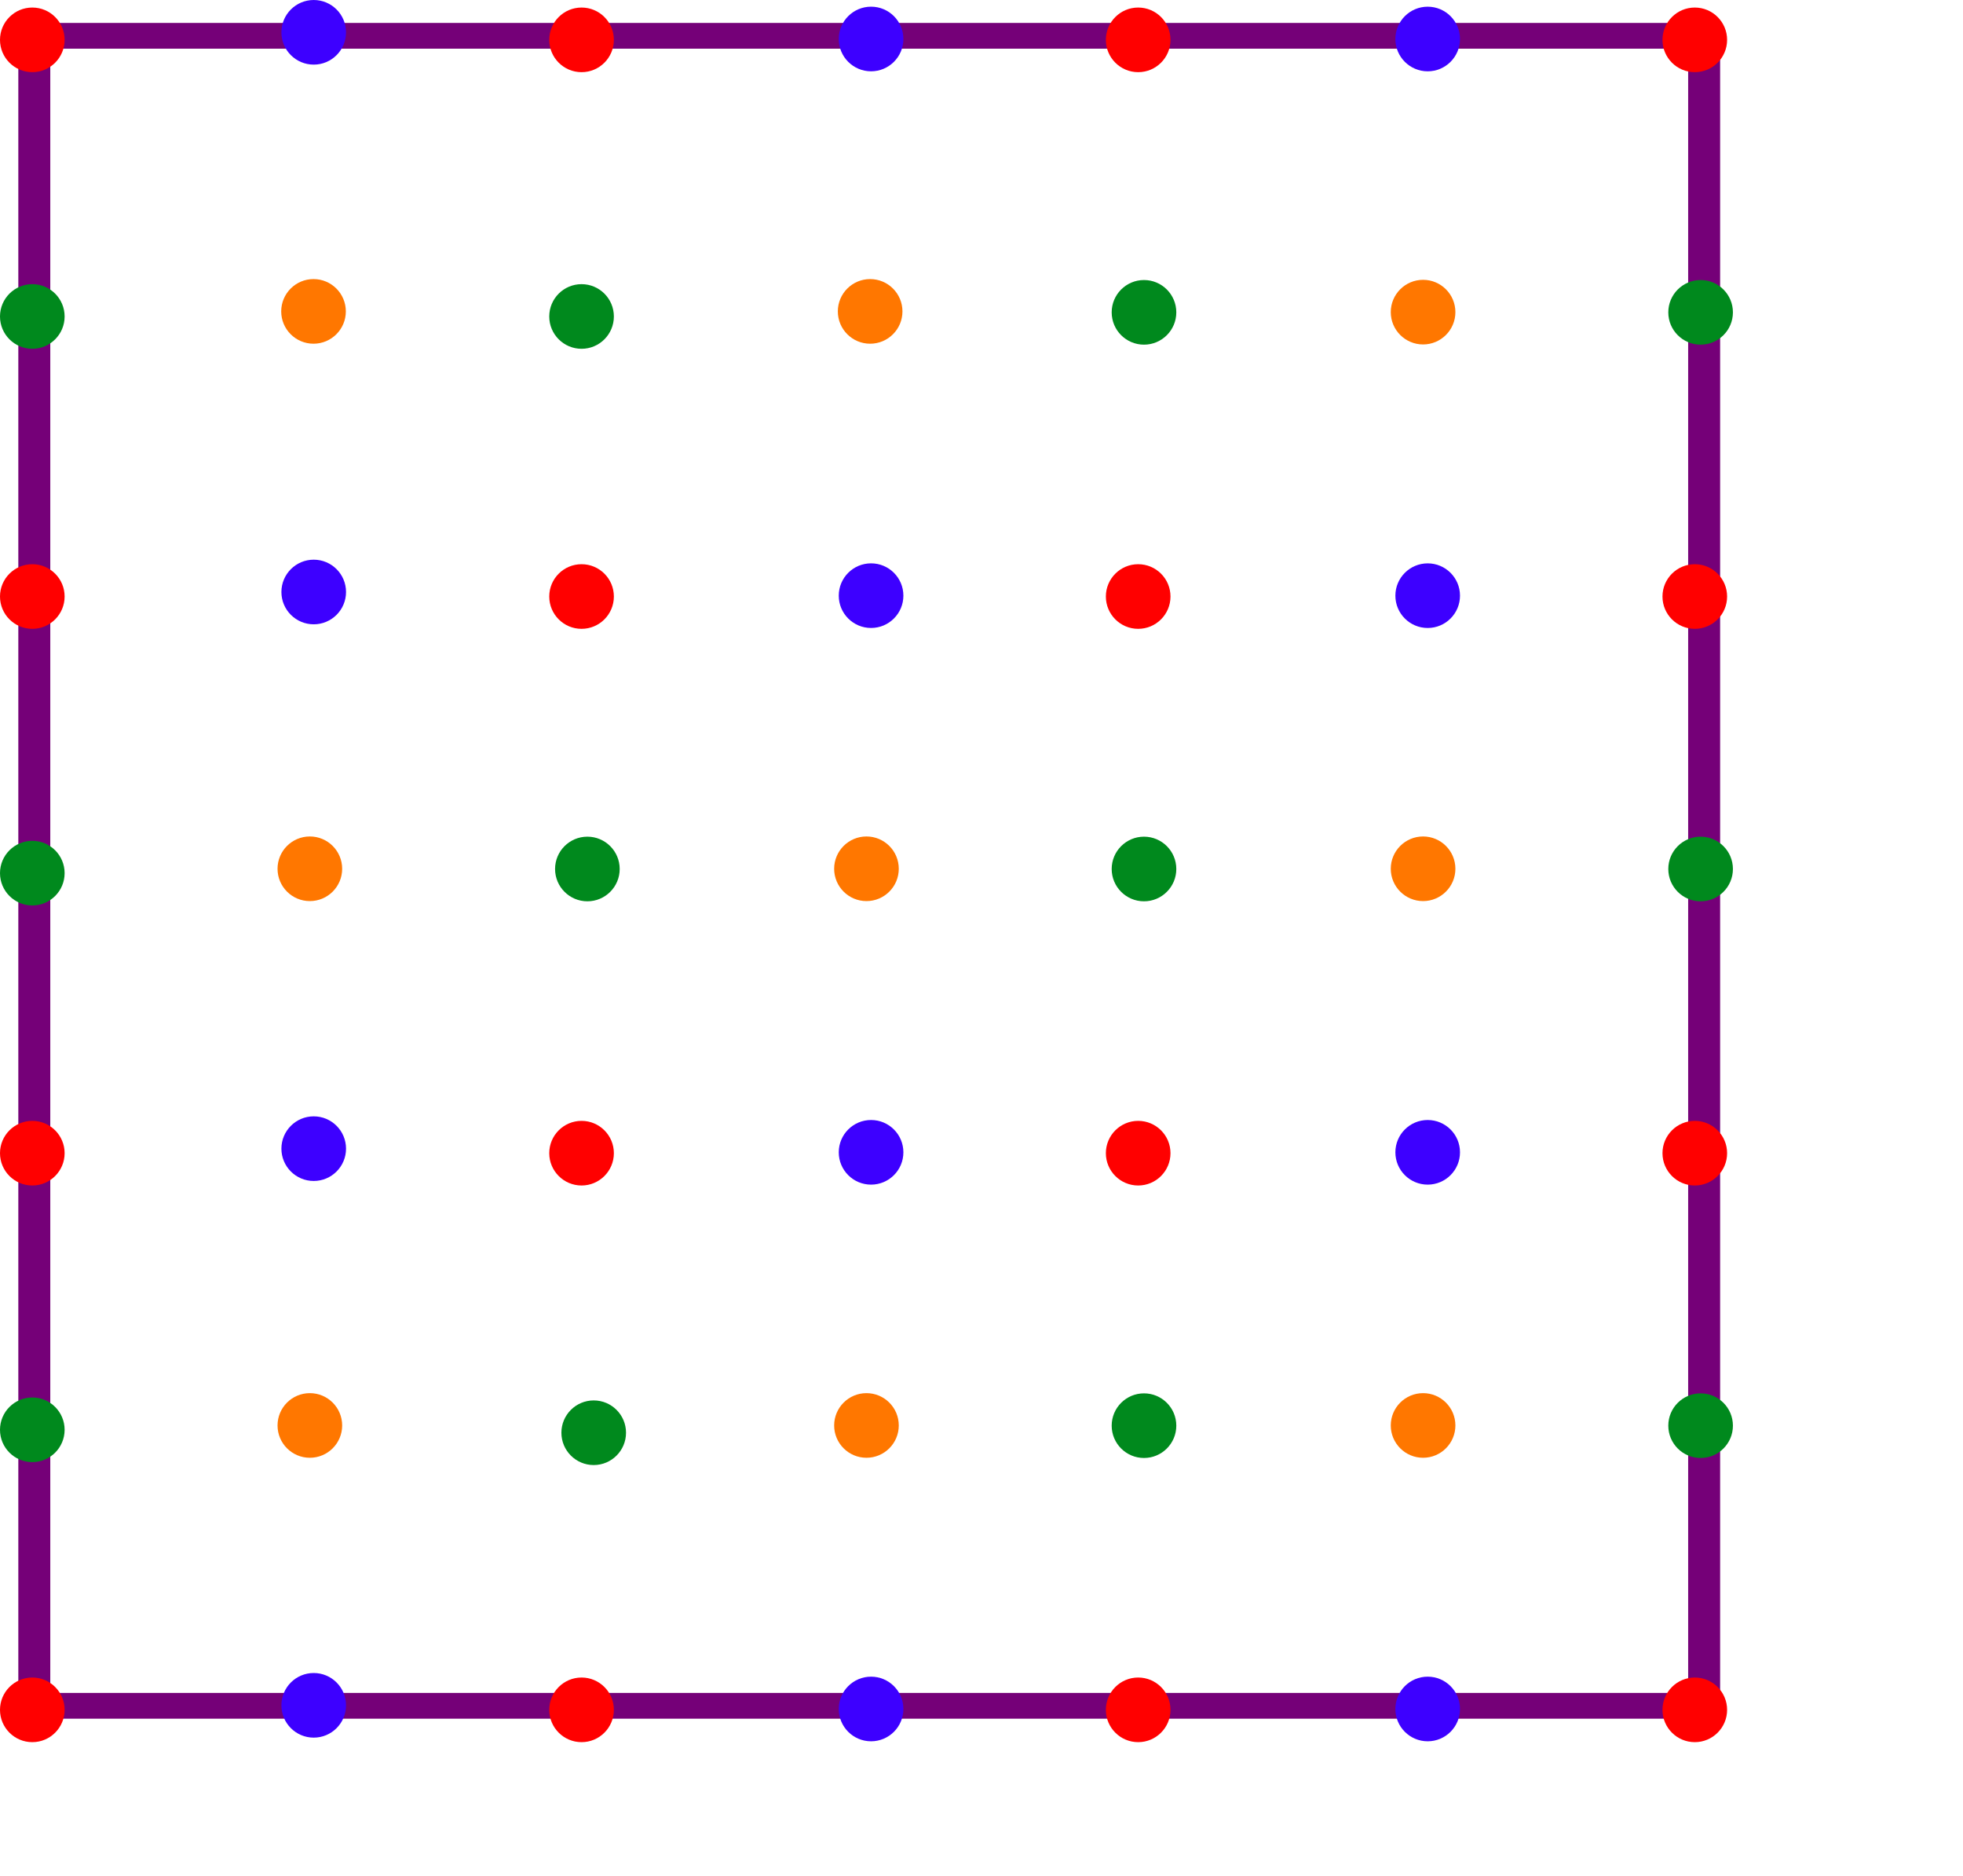
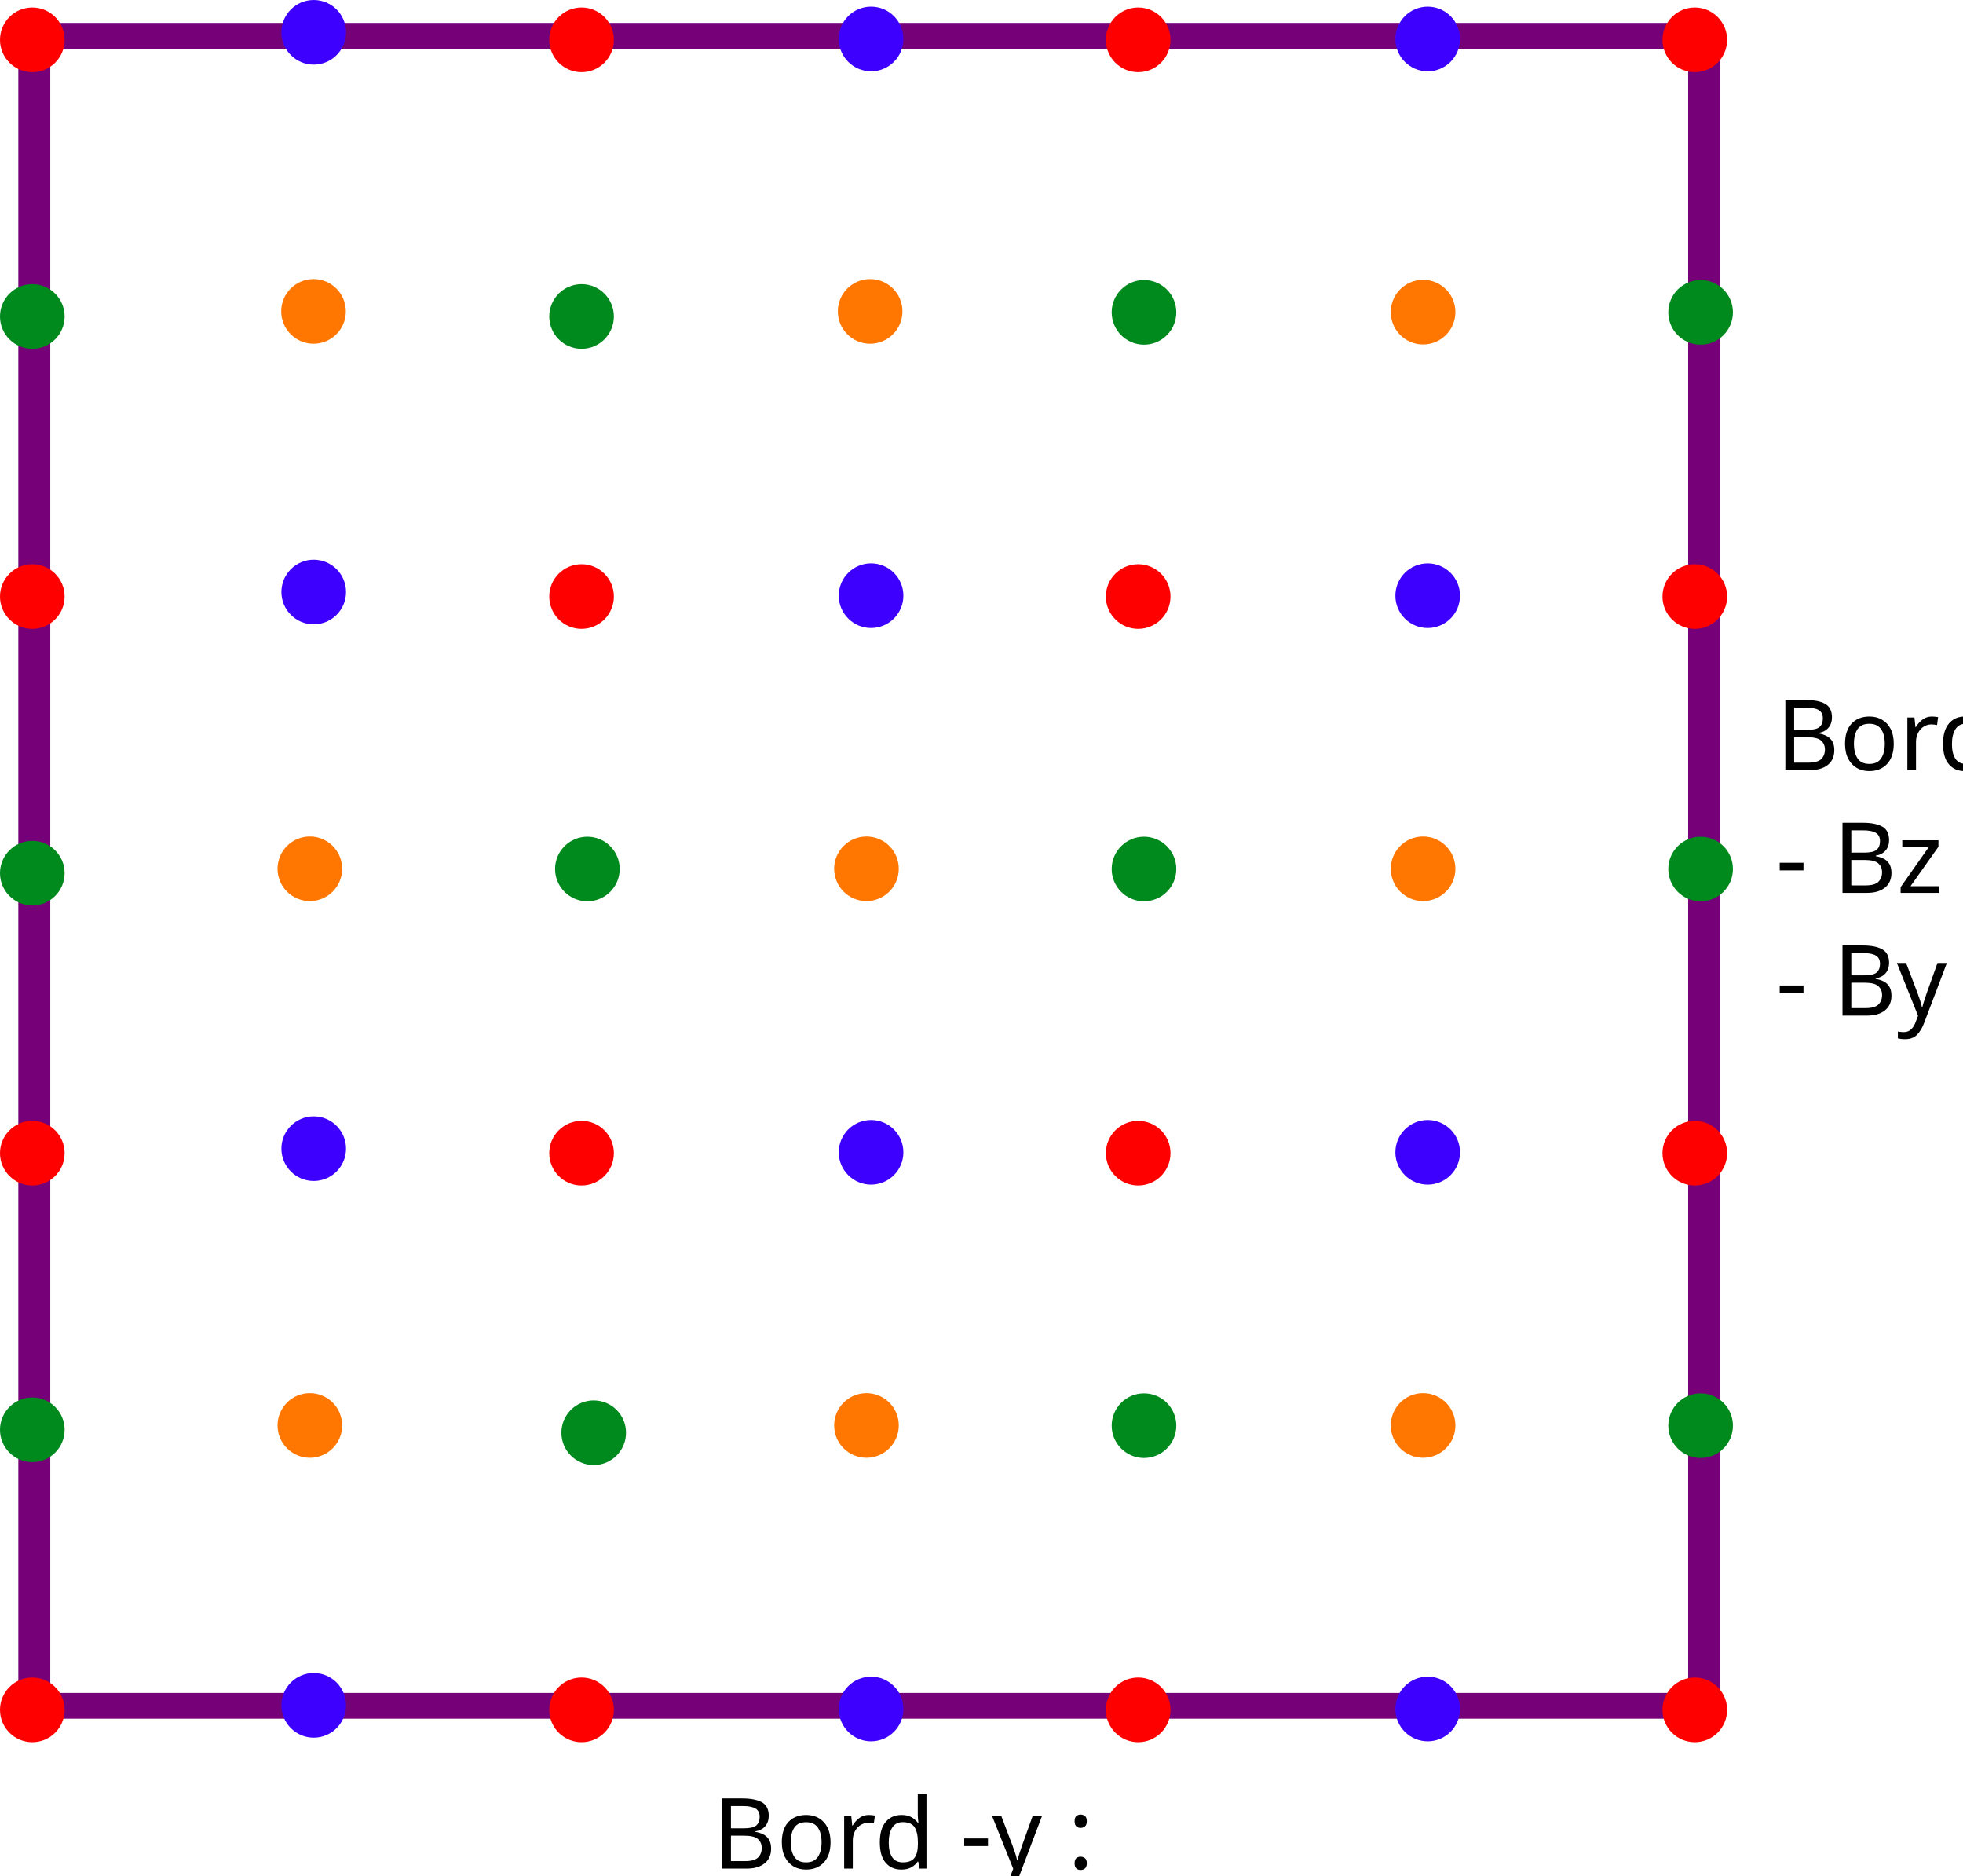
<svg xmlns="http://www.w3.org/2000/svg" width="141.067mm" height="134.782mm" viewBox="0 0 141.067 134.782" version="1.1" id="svg5">
  <defs id="defs2">
+     <rect x="-68.837" y="158.588" width="117.758" height="133.303" id="rect498" />
    <rect x="230.983" y="81.689" width="122.534" height="43.661" id="rect5396" />
    <rect x="230.983" y="81.689" width="122.534" height="43.661" id="rect5396-4" />
    <rect x="230.983" y="81.689" width="180.863" height="60.179" id="rect5396-4-0" />
    <rect x="230.983" y="81.689" width="124.891" height="52.395" id="rect5396-5" />
    <rect x="230.983" y="81.689" width="122.534" height="43.661" id="rect5396-4-9" />
    <rect x="230.983" y="81.689" width="124.891" height="52.395" id="rect5396-5-9" />
    <rect x="230.983" y="81.689" width="180.863" height="60.179" id="rect5396-4-0-7" />
    <rect x="230.983" y="81.689" width="122.534" height="43.661" id="rect44241" />
    <rect x="230.983" y="81.689" width="124.891" height="52.395" id="rect4059" />
    <rect x="230.983" y="81.689" width="122.534" height="43.661" id="rect4361" />
    <rect x="230.983" y="81.689" width="122.534" height="43.661" id="rect4524" />
    <rect x="230.983" y="81.689" width="180.863" height="60.179" id="rect4699" />
    <rect x="230.983" y="81.689" width="122.534" height="43.661" id="rect4884" />
    <rect x="230.983" y="81.689" width="180.863" height="60.179" id="rect8896" />
    <rect x="230.983" y="81.689" width="180.863" height="60.179" id="rect17495" />
    <rect x="230.983" y="81.689" width="122.534" height="43.661" id="rect25833" />
    <rect x="230.983" y="81.689" width="122.534" height="43.661" id="rect8183" />
    <rect x="230.983" y="81.689" width="122.534" height="43.661" id="rect8424" />
    <rect x="230.983" y="81.689" width="122.534" height="43.661" id="rect8915" />
    <rect x="230.983" y="81.689" width="180.863" height="60.179" id="rect9674" />
    <rect x="230.983" y="81.689" width="180.863" height="60.179" id="rect9949" />
    <rect x="230.983" y="81.689" width="180.863" height="60.179" id="rect10240" />
    <rect x="230.983" y="81.689" width="122.534" height="43.661" id="rect11146" />
    <rect x="230.983" y="81.689" width="122.534" height="43.661" id="rect11148" />
    <rect x="230.983" y="81.689" width="180.863" height="60.179" id="rect11150" />
    <rect x="230.983" y="81.689" width="122.534" height="43.661" id="rect13089" />
    <rect x="230.983" y="81.689" width="124.891" height="52.395" id="rect16721" />
    <rect x="230.983" y="81.689" width="124.891" height="52.395" id="rect17425" />
    <rect x="230.983" y="81.689" width="122.534" height="43.661" id="rect19228" />
    <rect x="230.983" y="81.689" width="122.534" height="43.661" id="rect622" />
    <rect x="230.983" y="81.689" width="124.891" height="52.395" id="rect736" />
    <rect x="230.983" y="81.689" width="122.534" height="43.661" id="rect1549" />
    <rect x="230.983" y="81.689" width="122.534" height="43.661" id="rect1961" />
    <rect x="230.983" y="81.689" width="122.534" height="43.661" id="rect2381" />
+     <rect x="-68.837" y="158.588" width="117.758" height="133.303" id="rect498-8" />
+     <rect x="-68.837" y="158.588" width="117.758" height="133.303" id="rect498-8-7" />
+     <rect x="-68.837" y="158.588" width="117.758" height="133.303" id="rect498-8-7-5" />
  </defs>
  <g id="layer1" transform="translate(-17.78517,-17.67592)">
    <path style="fill:none;stroke:#750078;stroke-width:2.297;stroke-linecap:round;stroke-linejoin:round;stroke-dasharray:none;stroke-opacity:1" d="M 20.25,21.629 V 139.664" id="path46973" />
    <ellipse style="fill:#00891d;fill-opacity:1;stroke:none;stroke-width:0.356;stroke-linecap:round;stroke-linejoin:round;stroke-opacity:1" id="path5318" cx="59.578" cy="40.417" rx="2.322" ry="2.322" />
    <ellipse style="fill:#3d00ff;fill-opacity:1;stroke:none;stroke-width:0.356;stroke-linecap:round;stroke-linejoin:round;stroke-opacity:1" id="path5318-2" cx="40.33" cy="60.215" rx="2.322" ry="2.322" />
    <ellipse style="fill:#ff7700;fill-opacity:1;stroke:none;stroke-width:0.356;stroke-linecap:round;stroke-linejoin:round;stroke-opacity:1" id="path5318-2-6" cx="40.052" cy="80.104" rx="2.322" ry="2.322" />
    <ellipse style="fill:#00891d;fill-opacity:1;stroke:none;stroke-width:0.356;stroke-linecap:round;stroke-linejoin:round;stroke-opacity:1" id="path5318-5" cx="59.996" cy="80.119" rx="2.322" ry="2.322" />
    <ellipse style="fill:#00891d;fill-opacity:1;stroke:none;stroke-width:0.356;stroke-linecap:round;stroke-linejoin:round;stroke-opacity:1" id="path5318-5-5" cx="60.451" cy="120.628" rx="2.322" ry="2.322" />
    <ellipse style="fill:#ff0000;fill-opacity:1;stroke:none;stroke-width:0.356;stroke-linecap:round;stroke-linejoin:round;stroke-opacity:1" id="ellipse5450" cx="59.578" cy="60.54" rx="2.322" ry="2.322" />
    <ellipse style="fill:#3d00ff;fill-opacity:1;stroke:none;stroke-width:0.356;stroke-linecap:round;stroke-linejoin:round;stroke-opacity:1" id="ellipse12748" cx="80.383" cy="60.478" rx="2.322" ry="2.322" />
    <ellipse style="fill:#ff7700;fill-opacity:1;stroke:none;stroke-width:0.356;stroke-linecap:round;stroke-linejoin:round;stroke-opacity:1" id="ellipse40790" cx="40.316" cy="40.052" rx="2.322" ry="2.322" />
    <ellipse style="fill:#ff7700;fill-opacity:1;stroke:none;stroke-width:0.356;stroke-linecap:round;stroke-linejoin:round;stroke-opacity:1" id="ellipse43696" cx="80.052" cy="80.104" rx="2.322" ry="2.322" />
    <ellipse style="fill:#ff7700;fill-opacity:1;stroke:none;stroke-width:0.356;stroke-linecap:round;stroke-linejoin:round;stroke-opacity:1" id="ellipse43698" cx="80.316" cy="40.052" rx="2.322" ry="2.322" />
    <ellipse style="fill:#ff7700;fill-opacity:1;stroke:none;stroke-width:0.356;stroke-linecap:round;stroke-linejoin:round;stroke-opacity:1" id="ellipse44243" cx="40.052" cy="120.105" rx="2.322" ry="2.322" />
    <ellipse style="fill:#3d00ff;fill-opacity:1;stroke:none;stroke-width:0.356;stroke-linecap:round;stroke-linejoin:round;stroke-opacity:1" id="ellipse44349" cx="40.33" cy="100.215" rx="2.322" ry="2.322" />
    <ellipse style="fill:#3d00ff;fill-opacity:1;stroke:none;stroke-width:0.356;stroke-linecap:round;stroke-linejoin:round;stroke-opacity:1" id="ellipse44351" cx="80.383" cy="100.478" rx="2.322" ry="2.322" />
    <ellipse style="fill:#ff0000;fill-opacity:1;stroke:none;stroke-width:0.356;stroke-linecap:round;stroke-linejoin:round;stroke-opacity:1" id="ellipse44459" cx="59.578" cy="100.54" rx="2.322" ry="2.322" />
    <ellipse style="fill:#ff0000;fill-opacity:1;stroke:none;stroke-width:0.356;stroke-linecap:round;stroke-linejoin:round;stroke-opacity:1" id="ellipse44568" cx="20.107" cy="60.54" rx="2.322" ry="2.322" />
    <ellipse style="fill:#ff0000;fill-opacity:1;stroke:none;stroke-width:0.356;stroke-linecap:round;stroke-linejoin:round;stroke-opacity:1" id="ellipse44570" cx="20.107" cy="100.54" rx="2.322" ry="2.322" />
    <path style="fill:none;stroke:#750078;stroke-width:1.851;stroke-linecap:round;stroke-linejoin:round;stroke-dasharray:none;stroke-opacity:1" d="M 19.607,20.25 H 139.975" id="path46975" />
    <ellipse style="fill:#ff0000;fill-opacity:1;stroke:none;stroke-width:0.356;stroke-linecap:round;stroke-linejoin:round;stroke-opacity:1" id="ellipse44681" cx="59.578" cy="20.54" rx="2.322" ry="2.322" />
    <ellipse style="fill:#00891d;fill-opacity:1;stroke:none;stroke-width:0.356;stroke-linecap:round;stroke-linejoin:round;stroke-opacity:1" id="ellipse46971" cx="20.107" cy="40.417" rx="2.322" ry="2.322" />
    <ellipse style="fill:#00891d;fill-opacity:1;stroke:none;stroke-width:0.356;stroke-linecap:round;stroke-linejoin:round;stroke-opacity:1" id="ellipse48676" cx="20.107" cy="80.417" rx="2.322" ry="2.322" />
    <ellipse style="fill:#ff0000;fill-opacity:1;stroke:none;stroke-width:0.356;stroke-linecap:round;stroke-linejoin:round;stroke-opacity:1" id="ellipse49517" cx="20.107" cy="20.54" rx="2.322" ry="2.322" />
    <path style="fill:none;stroke:#750078;stroke-width:1.851;stroke-linecap:round;stroke-linejoin:round;stroke-dasharray:none;stroke-opacity:1" d="M 19.607,140.25 H 139.975" id="path60639" />
    <ellipse style="fill:#ff0000;fill-opacity:1;stroke:none;stroke-width:0.356;stroke-linecap:round;stroke-linejoin:round;stroke-opacity:1" id="ellipse60873" cx="59.578" cy="140.54" rx="2.322" ry="2.322" />
    <ellipse style="fill:#ff0000;fill-opacity:1;stroke:none;stroke-width:0.356;stroke-linecap:round;stroke-linejoin:round;stroke-opacity:1" id="ellipse60875" cx="20.107" cy="140.54" rx="2.322" ry="2.322" />
    <ellipse style="fill:#3d00ff;fill-opacity:1;stroke:none;stroke-width:0.356;stroke-linecap:round;stroke-linejoin:round;stroke-opacity:1" id="ellipse65709" cx="40.33" cy="140.215" rx="2.322" ry="2.322" />
    <ellipse style="fill:#3d00ff;fill-opacity:1;stroke:none;stroke-width:0.356;stroke-linecap:round;stroke-linejoin:round;stroke-opacity:1" id="ellipse65711" cx="80.383" cy="140.478" rx="2.322" ry="2.322" />
    <ellipse style="fill:#00891d;fill-opacity:1;stroke:none;stroke-width:0.356;stroke-linecap:round;stroke-linejoin:round;stroke-opacity:1" id="ellipse4047" cx="20.107" cy="120.417" rx="2.322" ry="2.322" />
    <ellipse style="fill:#3d00ff;fill-opacity:1;stroke:none;stroke-width:0.356;stroke-linecap:round;stroke-linejoin:round;stroke-opacity:1" id="ellipse17083" cx="40.33" cy="19.998" rx="2.322" ry="2.322" />
    <ellipse style="fill:#ff0000;fill-opacity:1;stroke:none;stroke-width:0.356;stroke-linecap:round;stroke-linejoin:round;stroke-opacity:1" id="ellipse8175" cx="99.578" cy="140.54" rx="2.322" ry="2.322" />
    <path style="fill:none;stroke:#750078;stroke-width:2.297;stroke-linecap:round;stroke-linejoin:round;stroke-dasharray:none;stroke-opacity:1" d="M 140.25,21.629 V 139.664" id="path8666" />
    <ellipse style="fill:#ff0000;fill-opacity:1;stroke:none;stroke-width:0.356;stroke-linecap:round;stroke-linejoin:round;stroke-opacity:1" id="ellipse8416" cx="139.578" cy="140.54" rx="2.322" ry="2.322" />
    <ellipse style="fill:#3d00ff;fill-opacity:1;stroke:none;stroke-width:0.356;stroke-linecap:round;stroke-linejoin:round;stroke-opacity:1" id="ellipse10228" cx="120.383" cy="140.478" rx="2.322" ry="2.322" />
    <ellipse style="fill:#ff0000;fill-opacity:1;stroke:none;stroke-width:0.356;stroke-linecap:round;stroke-linejoin:round;stroke-opacity:1" id="ellipse11118" cx="99.578" cy="100.54" rx="2.322" ry="2.322" />
    <ellipse style="fill:#ff0000;fill-opacity:1;stroke:none;stroke-width:0.356;stroke-linecap:round;stroke-linejoin:round;stroke-opacity:1" id="ellipse11126" cx="139.578" cy="100.54" rx="2.322" ry="2.322" />
    <ellipse style="fill:#3d00ff;fill-opacity:1;stroke:none;stroke-width:0.356;stroke-linecap:round;stroke-linejoin:round;stroke-opacity:1" id="ellipse11134" cx="120.383" cy="100.478" rx="2.322" ry="2.322" />
    <ellipse style="fill:#ff0000;fill-opacity:1;stroke:none;stroke-width:0.356;stroke-linecap:round;stroke-linejoin:round;stroke-opacity:1" id="ellipse12106" cx="99.578" cy="60.54" rx="2.322" ry="2.322" />
    <ellipse style="fill:#ff0000;fill-opacity:1;stroke:none;stroke-width:0.356;stroke-linecap:round;stroke-linejoin:round;stroke-opacity:1" id="ellipse12108" cx="139.578" cy="60.54" rx="2.322" ry="2.322" />
    <ellipse style="fill:#3d00ff;fill-opacity:1;stroke:none;stroke-width:0.356;stroke-linecap:round;stroke-linejoin:round;stroke-opacity:1" id="ellipse12110" cx="120.383" cy="60.479" rx="2.322" ry="2.322" />
    <ellipse style="fill:#ff0000;fill-opacity:1;stroke:none;stroke-width:0.356;stroke-linecap:round;stroke-linejoin:round;stroke-opacity:1" id="ellipse12112" cx="99.578" cy="20.54" rx="2.322" ry="2.322" />
    <ellipse style="fill:#ff0000;fill-opacity:1;stroke:none;stroke-width:0.356;stroke-linecap:round;stroke-linejoin:round;stroke-opacity:1" id="ellipse12114" cx="139.578" cy="20.54" rx="2.322" ry="2.322" />
    <ellipse style="fill:#3d00ff;fill-opacity:1;stroke:none;stroke-width:0.356;stroke-linecap:round;stroke-linejoin:round;stroke-opacity:1" id="ellipse12116" cx="120.383" cy="20.479" rx="2.322" ry="2.322" />
    <ellipse style="fill:#ff7700;fill-opacity:1;stroke:none;stroke-width:0.356;stroke-linecap:round;stroke-linejoin:round;stroke-opacity:1" id="ellipse12762" cx="80.052" cy="120.105" rx="2.322" ry="2.322" />
    <ellipse style="fill:#3d00ff;fill-opacity:1;stroke:none;stroke-width:0.356;stroke-linecap:round;stroke-linejoin:round;stroke-opacity:1" id="ellipse13746" cx="80.383" cy="20.478" rx="2.322" ry="2.322" />
    <ellipse style="fill:#00891d;fill-opacity:1;stroke:none;stroke-width:0.356;stroke-linecap:round;stroke-linejoin:round;stroke-opacity:1" id="ellipse14076" cx="99.996" cy="80.119" rx="2.322" ry="2.322" />
    <ellipse style="fill:#ff7700;fill-opacity:1;stroke:none;stroke-width:0.356;stroke-linecap:round;stroke-linejoin:round;stroke-opacity:1" id="ellipse14078" cx="120.052" cy="80.104" rx="2.322" ry="2.322" />
    <ellipse style="fill:#00891d;fill-opacity:1;stroke:none;stroke-width:0.356;stroke-linecap:round;stroke-linejoin:round;stroke-opacity:1" id="ellipse14080" cx="139.996" cy="80.119" rx="2.322" ry="2.322" />
    <ellipse style="fill:#00891d;fill-opacity:1;stroke:none;stroke-width:0.356;stroke-linecap:round;stroke-linejoin:round;stroke-opacity:1" id="ellipse14743" cx="99.996" cy="40.12" rx="2.322" ry="2.322" />
    <ellipse style="fill:#ff7700;fill-opacity:1;stroke:none;stroke-width:0.356;stroke-linecap:round;stroke-linejoin:round;stroke-opacity:1" id="ellipse14745" cx="120.052" cy="40.105" rx="2.322" ry="2.322" />
    <ellipse style="fill:#00891d;fill-opacity:1;stroke:none;stroke-width:0.356;stroke-linecap:round;stroke-linejoin:round;stroke-opacity:1" id="ellipse14747" cx="139.996" cy="40.12" rx="2.322" ry="2.322" />
    <ellipse style="fill:#00891d;fill-opacity:1;stroke:none;stroke-width:0.356;stroke-linecap:round;stroke-linejoin:round;stroke-opacity:1" id="ellipse14749" cx="99.996" cy="120.12" rx="2.322" ry="2.322" />
    <ellipse style="fill:#ff7700;fill-opacity:1;stroke:none;stroke-width:0.356;stroke-linecap:round;stroke-linejoin:round;stroke-opacity:1" id="ellipse14751" cx="120.052" cy="120.105" rx="2.322" ry="2.322" />
    <ellipse style="fill:#00891d;fill-opacity:1;stroke:none;stroke-width:0.356;stroke-linecap:round;stroke-linejoin:round;stroke-opacity:1" id="ellipse14753" cx="139.996" cy="120.12" rx="2.322" ry="2.322" />
+     <text xml:space="preserve" transform="matrix(0.2645833,0,0,0.2645833,8.563268,26.00196)" id="text496" style="font-size:26.667px;font-family:'Clear Sans Light';-inkscape-font-specification:'Clear Sans Light, ';white-space:pre;shape-inside:url(#rect498);fill:#000000;stroke-width:2.268;stroke-linecap:round;stroke-linejoin:round">
+       <tspan x="-68.838" y="181.309" id="tspan2190">Bord -x :
+ </tspan>
+       <tspan x="-68.838" y="214.643" id="tspan2192">- Bz
+ </tspan>
+       <tspan x="-68.838" y="247.976" id="tspan2194">- By</tspan>
+     </text>
+     <text xml:space="preserve" transform="matrix(0.2645833,0,0,0.2645833,163.6132,25.0438)" id="text496-0" style="font-size:26.667px;font-family:'Clear Sans Light';-inkscape-font-specification:'Clear Sans Light, ';white-space:pre;shape-inside:url(#rect498-8);fill:#000000;stroke-width:2.268;stroke-linecap:round;stroke-linejoin:round">
+       <tspan x="-68.838" y="181.309" id="tspan2196">Bord +x :
+ </tspan>
+       <tspan x="-68.838" y="214.643" id="tspan2198">- Bz
+ </tspan>
+       <tspan x="-68.838" y="247.976" id="tspan2200">- By</tspan>
+     </text>
+     <text xml:space="preserve" transform="matrix(0.2645833,0,0,0.2645833,88.60399,-53.2066)" id="text496-0-8" style="font-size:26.667px;font-family:'Clear Sans Light';-inkscape-font-specification:'Clear Sans Light, ';white-space:pre;shape-inside:url(#rect498-8-7);fill:#000000;stroke-width:2.268;stroke-linecap:round;stroke-linejoin:round">
+       <tspan x="-68.838" y="181.309" id="tspan2202">Bord +y :
+ </tspan>
+       <tspan x="-68.838" y="214.643" id="tspan2204">- Bz
+ </tspan>
+       <tspan x="-68.838" y="247.976" id="tspan2206">- Bx</tspan>
+     </text>
+     <text xml:space="preserve" transform="matrix(0.2645833,0,0,0.2645833,87.20852,103.9746)" id="text496-0-8-4" style="font-size:26.667px;font-family:'Clear Sans Light';-inkscape-font-specification:'Clear Sans Light, ';white-space:pre;shape-inside:url(#rect498-8-7-5);fill:#000000;stroke-width:2.268;stroke-linecap:round;stroke-linejoin:round">
+       <tspan x="-68.838" y="181.309" id="tspan2208">Bord -y :
+ </tspan>
+       <tspan x="-68.838" y="214.643" id="tspan2210">- Bz
+ </tspan>
+       <tspan x="-68.838" y="247.976" id="tspan2212">- Bx</tspan>
+     </text>
  </g>
</svg>
